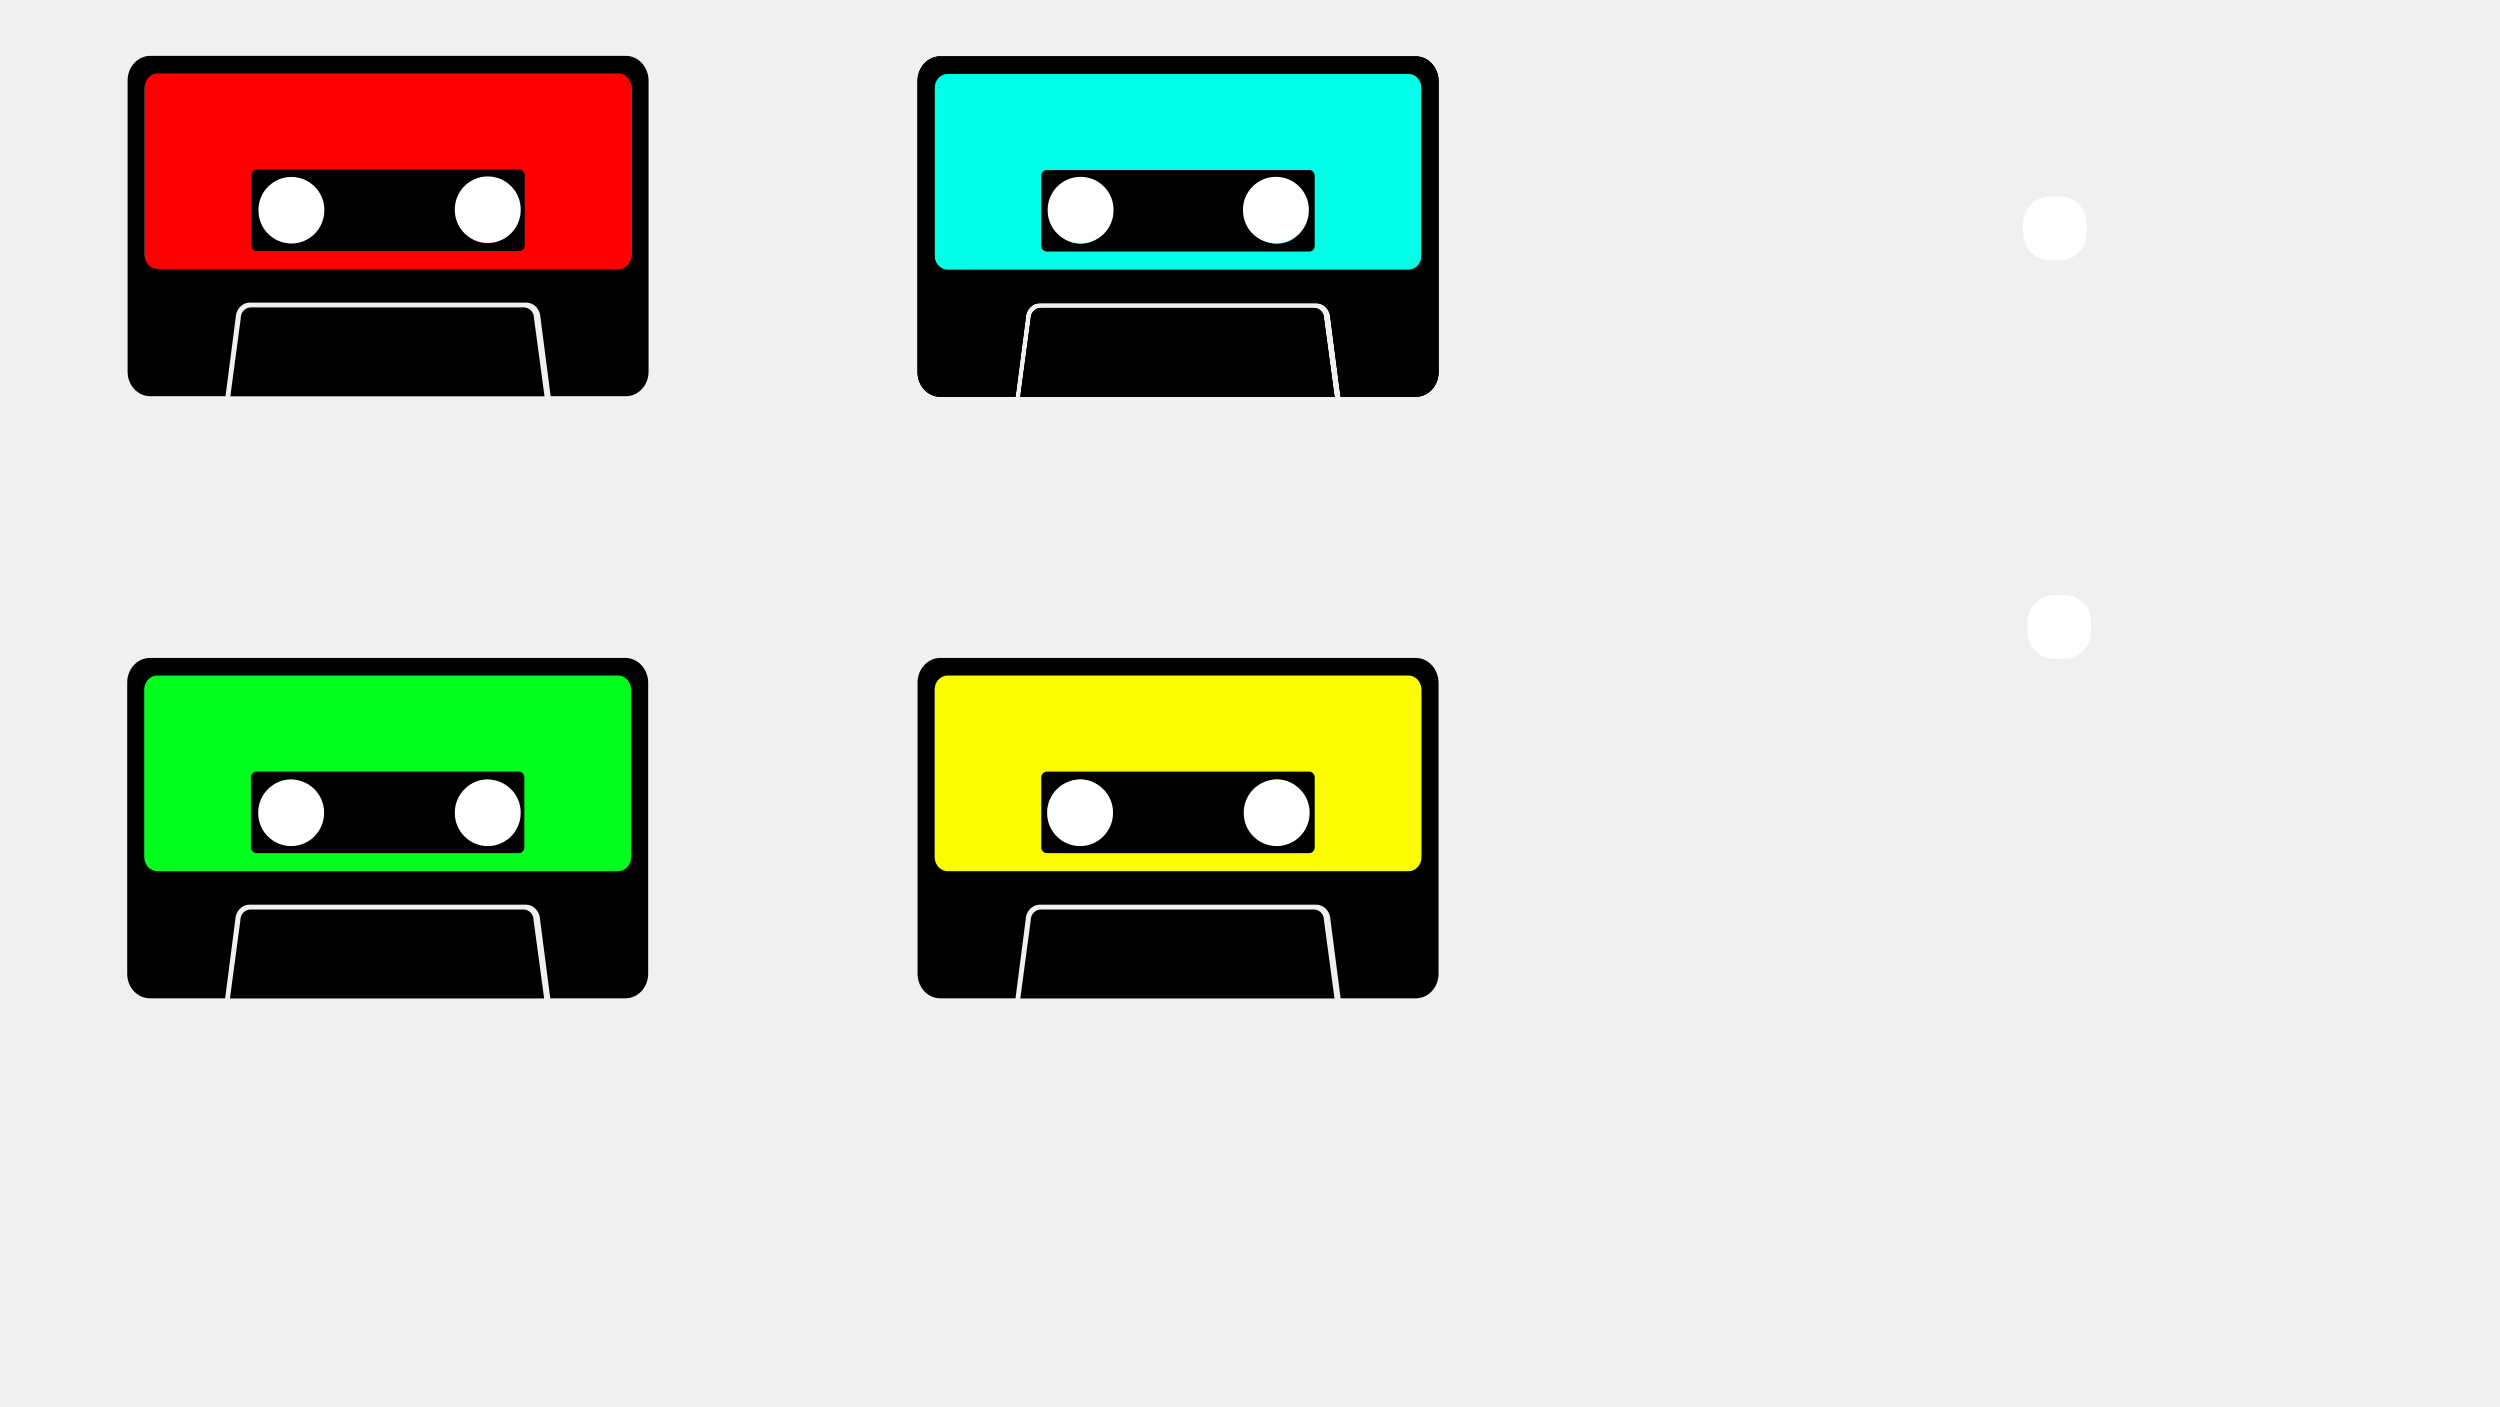
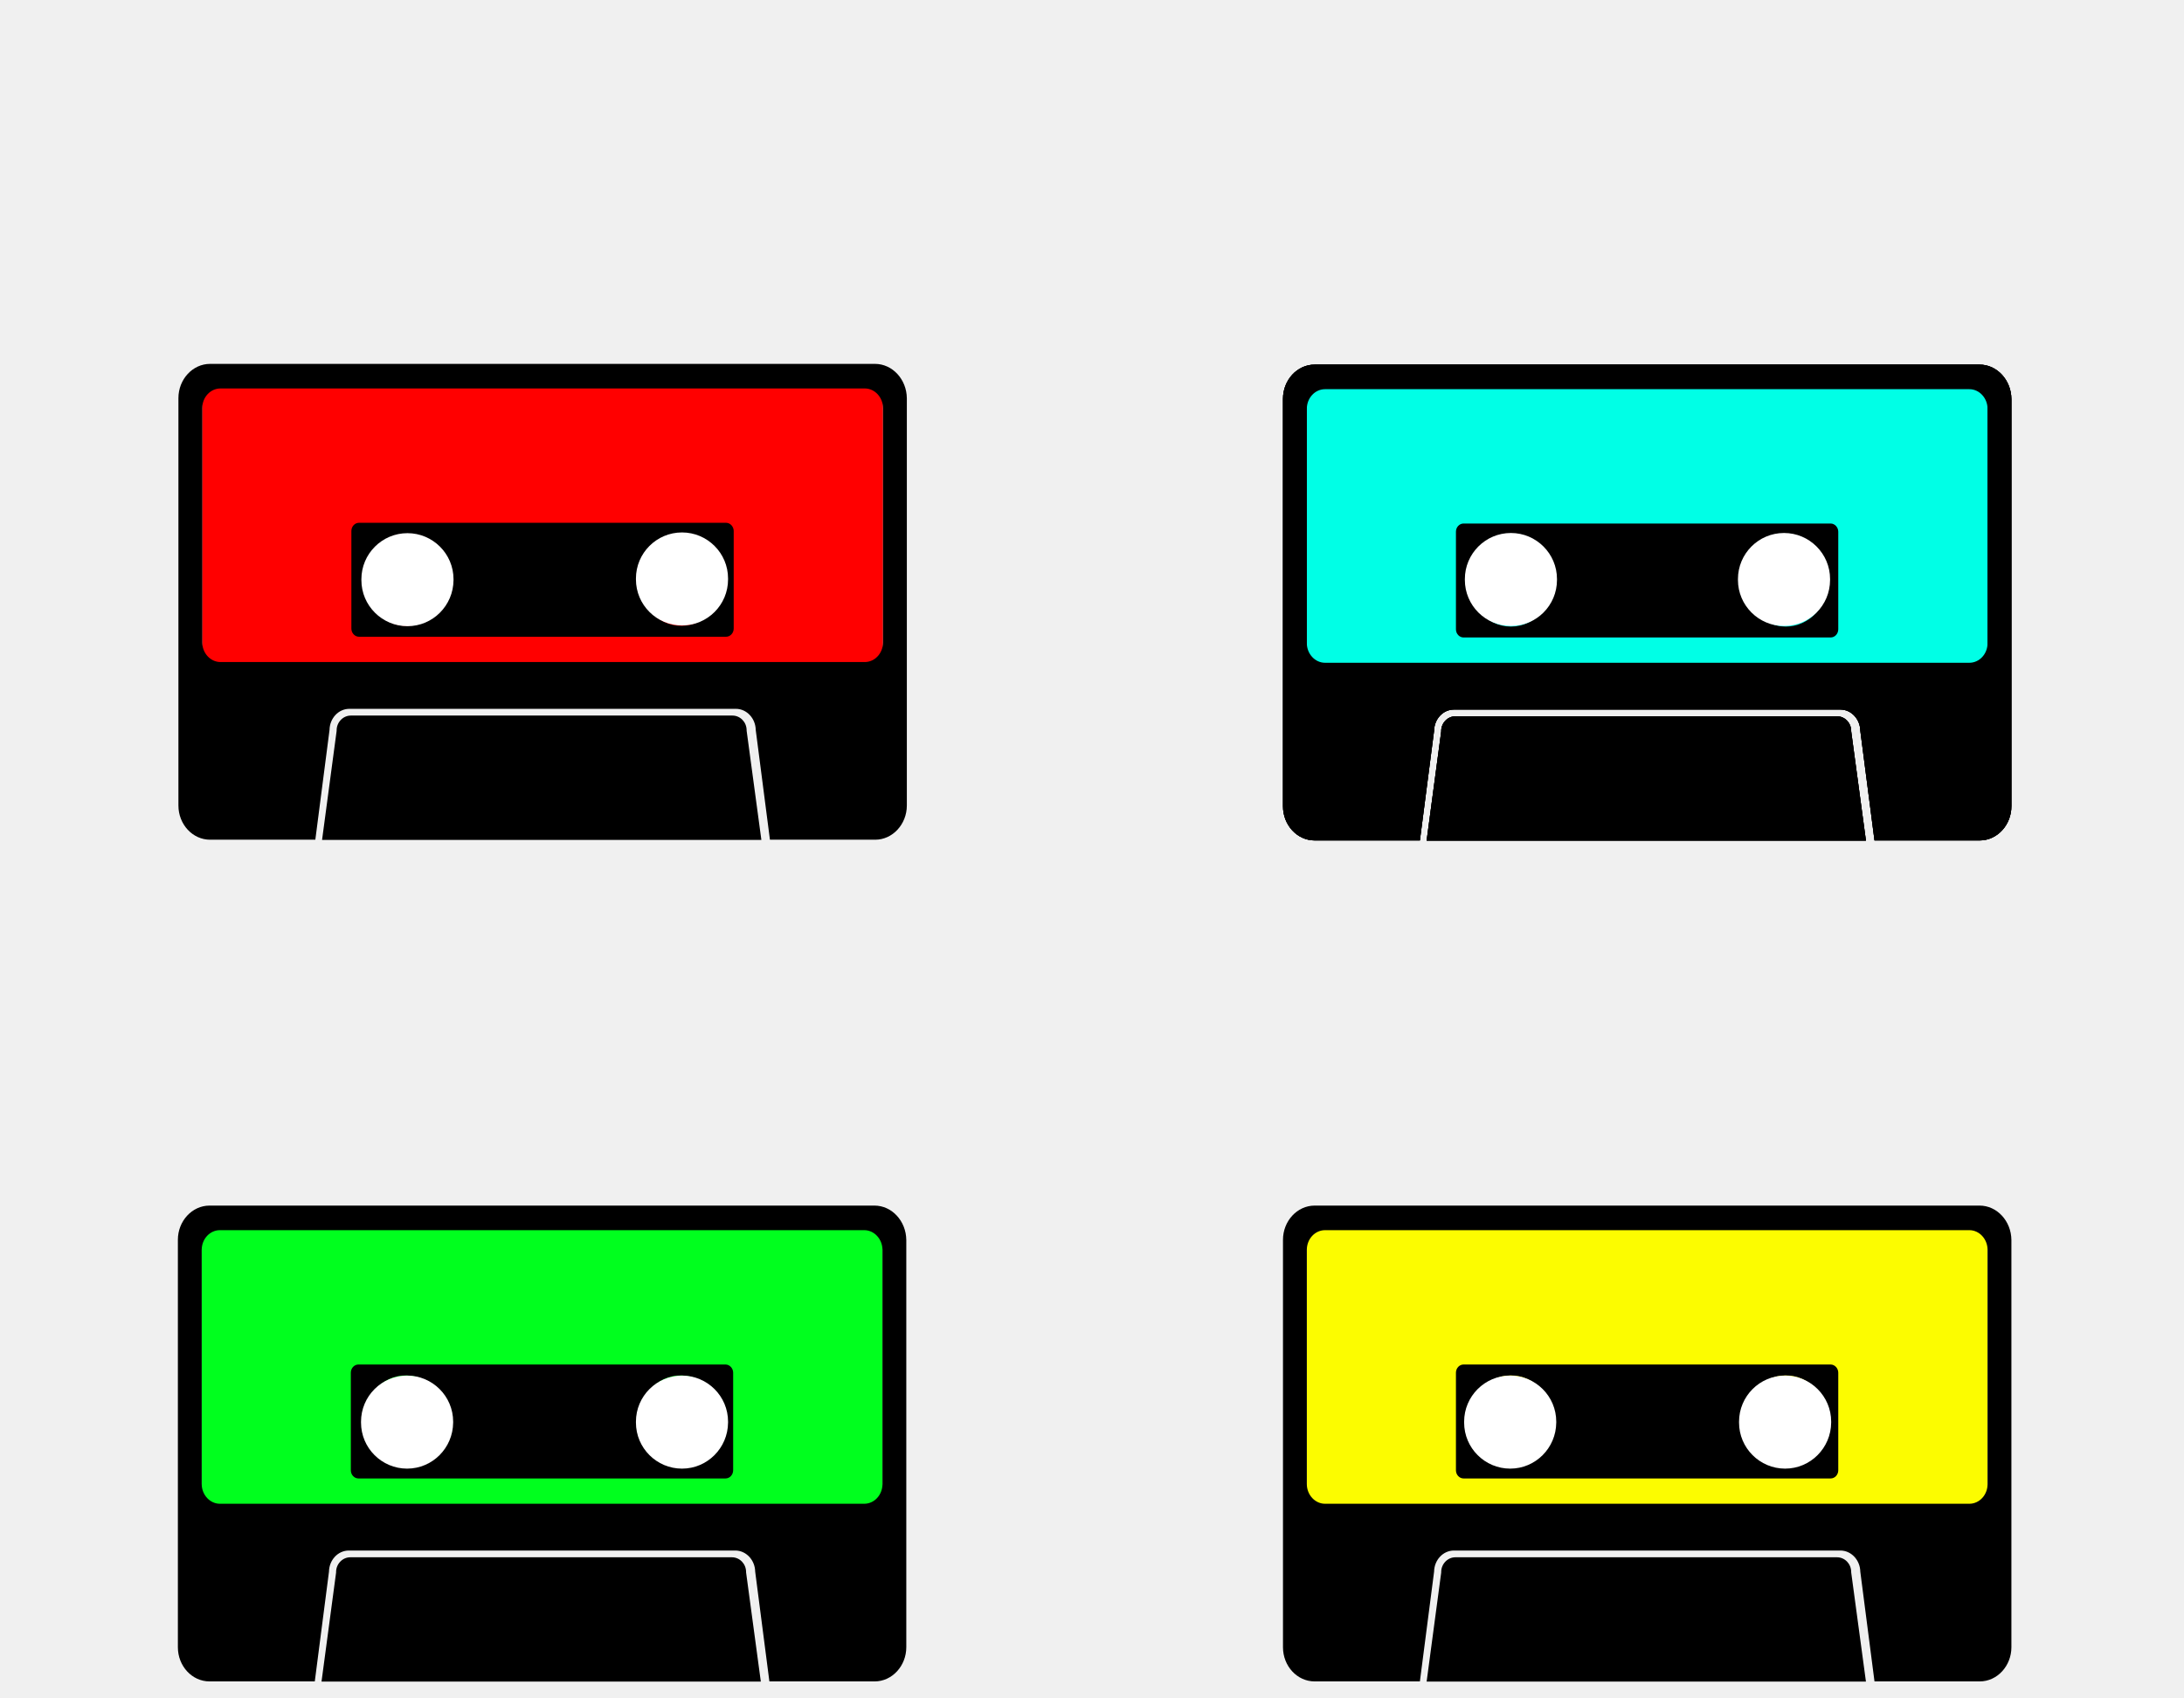
- <svg xmlns="http://www.w3.org/2000/svg" version="1.1" id="Layer_1" x="0px" y="0px" viewBox="0 0 1920 1080" style="enable-background:new 0 0 1920 1080;" xml:space="preserve">
+ <svg xmlns="http://www.w3.org/2000/svg" version="1.1" id="Layer_1" x="0px" y="0px" viewBox="0 0 1199.6 932.5" style="enable-background:new 0 0 1199.6 932.5;" xml:space="preserve">
  <style type="text/css">
	.st0{fill:#FF0000;}
	.st1{fill:#FFFFFF;}
	.st2{fill:#00FF1E;}
	.st3{fill:#00FFE6;}
	.st4{fill:#FCFC00;}
</style>
-   <rect x="111" y="56" class="st0" width="374" height="151" />
-   <path d="M410.1,244.2c0-4.5-3.5-8.1-7.8-8.1H192.7c-4.3,0-7.8,3.7-7.8,8.1l0,0.3l-8,59.9h241.3l-8.1-60L410.1,244.2z" />
-   <path d="M480.6,42.9H115.4c-9.6,0-17.4,8.5-17.4,18.8v223.8c0,10.4,7.8,18.8,17.4,18.8h57.8l7.8-60.3c0.1-6.4,4.9-11.6,10.9-11.6  h212.3c5.9,0,10.8,5.2,10.9,11.6l7.8,60.3h57.8c9.6,0,17.4-8.5,17.4-18.8V61.8C498,51.4,490.2,42.9,480.6,42.9L480.6,42.9z   M485,195.9c0,6-4.5,10.8-10,10.8l-353.9,0c-5.5,0-10-4.9-10-10.8V67.2c0-6,4.5-10.8,10-10.8H475c5.5,0,10,4.9,10,10.8V195.9z" />
-   <path d="M398.8,130.2H197.2c-2.3,0-4.2,2-4.2,4.5v53.6c0,2.5,1.9,4.5,4.2,4.5h201.6c2.3,0,4.2-2,4.2-4.5v-53.6  C403,132.3,401.1,130.2,398.8,130.2L398.8,130.2z M223.2,186.8c-12.9,0-23.3-11.3-23.3-25.3s10.4-25.3,23.3-25.3  s23.3,11.3,23.3,25.3C246.6,175.5,236.1,186.8,223.2,186.8z M374.2,186.8c-12.9,0-23.3-11.3-23.3-25.3s10.4-25.3,23.3-25.3  s23.3,11.3,23.3,25.3C397.5,175.5,387.1,186.8,374.2,186.8z" />
-   <path class="st1" d="M223.8,187L223.8,187c-13.9,0-25.3-11.3-25.3-25.3v-0.5c0-13.9,11.3-25.3,25.3-25.3h0  c13.9,0,25.3,11.3,25.3,25.3v0.5C249,175.7,237.7,187,223.8,187z" />
-   <rect x="717.7" y="56.4" class="st0" width="374" height="151" />
-   <path d="M1016.8,244.6c0-4.5-3.5-8.1-7.8-8.1H799.4c-4.3,0-7.8,3.7-7.8,8.1l0,0.3l-8,59.9h241.3l-8.1-60L1016.8,244.6z" />
-   <path d="M1087.3,43.3H722.1c-9.6,0-17.4,8.5-17.4,18.8v223.8c0,10.4,7.8,18.8,17.4,18.8h57.8l7.8-60.3c0.1-6.4,4.9-11.6,10.9-11.6  h212.3c5.9,0,10.8,5.2,10.9,11.6l7.8,60.3h57.8c9.6,0,17.4-8.5,17.4-18.8V62.2C1104.7,51.8,1096.9,43.3,1087.3,43.3L1087.3,43.3z   M1091.7,196.3c0,6-4.5,10.8-10,10.8l-353.9,0c-5.5,0-10-4.9-10-10.8V67.6c0-6,4.5-10.8,10-10.8h353.9c5.5,0,10,4.9,10,10.8V196.3z" />
-   <path d="M1005.5,130.6H803.9c-2.3,0-4.2,2-4.2,4.5v53.6c0,2.5,1.9,4.5,4.2,4.5h201.6c2.3,0,4.2-2,4.2-4.5v-53.6  C1009.7,132.7,1007.8,130.6,1005.5,130.6L1005.5,130.6z M829.9,187.2c-12.9,0-23.3-11.3-23.3-25.3s10.4-25.3,23.3-25.3  s23.3,11.3,23.3,25.3C853.3,175.9,842.8,187.2,829.9,187.2z M980.9,187.2c-12.9,0-23.3-11.3-23.3-25.3s10.4-25.3,23.3-25.3  s23.3,11.3,23.3,25.3C1004.3,175.9,993.8,187.2,980.9,187.2z" />
-   <path class="st1" d="M835.9,186.4h-7.4c-11.5,0-20.8-9.3-20.8-20.8v-7.4c0-11.5,9.3-20.8,20.8-20.8h7.4c11.5,0,20.8,9.3,20.8,20.8  v7.4C856.7,177.1,847.4,186.4,835.9,186.4z" />
-   <path class="st1" d="M983.9,186.4h-7.4c-11.5,0-20.8-9.3-20.8-20.8v-7.4c0-11.5,9.3-20.8,20.8-20.8h7.4c11.5,0,20.8,9.3,20.8,20.8  v7.4C1004.7,177.1,995.4,186.4,983.9,186.4z" />
-   <rect x="717.7" y="56.4" class="st0" width="374" height="151" />
-   <path d="M1016.8,244.6c0-4.5-3.5-8.1-7.8-8.1H799.4c-4.3,0-7.8,3.7-7.8,8.1l0,0.3l-8,59.9h241.3l-8.1-60L1016.8,244.6z" />
-   <path d="M1087.3,43.3H722.1c-9.6,0-17.4,8.5-17.4,18.8v223.8c0,10.4,7.8,18.8,17.4,18.8h57.8l7.8-60.3c0.1-6.4,4.9-11.6,10.9-11.6  h212.3c5.9,0,10.8,5.2,10.9,11.6l7.8,60.3h57.8c9.6,0,17.4-8.5,17.4-18.8V62.2C1104.7,51.8,1096.9,43.3,1087.3,43.3L1087.3,43.3z   M1091.7,196.3c0,6-4.5,10.8-10,10.8l-353.9,0c-5.5,0-10-4.9-10-10.8V67.6c0-6,4.5-10.8,10-10.8h353.9c5.5,0,10,4.9,10,10.8V196.3z" />
-   <path d="M1005.5,130.6H803.9c-2.3,0-4.2,2-4.2,4.5v53.6c0,2.5,1.9,4.5,4.2,4.5h201.6c2.3,0,4.2-2,4.2-4.5v-53.6  C1009.7,132.7,1007.8,130.6,1005.5,130.6L1005.5,130.6z M829.9,187.2c-12.9,0-23.3-11.3-23.3-25.3s10.4-25.3,23.3-25.3  s23.3,11.3,23.3,25.3C853.3,175.9,842.8,187.2,829.9,187.2z M980.9,187.2c-12.9,0-23.3-11.3-23.3-25.3s10.4-25.3,23.3-25.3  s23.3,11.3,23.3,25.3C1004.3,175.9,993.8,187.2,980.9,187.2z" />
-   <path class="st1" d="M835.9,186.4h-7.4c-11.5,0-20.8-9.3-20.8-20.8v-7.4c0-11.5,9.3-20.8,20.8-20.8h7.4c11.5,0,20.8,9.3,20.8,20.8  v7.4C856.7,177.1,847.4,186.4,835.9,186.4z" />
-   <path class="st1" d="M983.9,186.4h-7.4c-11.5,0-20.8-9.3-20.8-20.8v-7.4c0-11.5,9.3-20.8,20.8-20.8h7.4c11.5,0,20.8,9.3,20.8,20.8  v7.4C1004.7,177.1,995.4,186.4,983.9,186.4z" />
-   <rect x="110.7" y="518.4" class="st2" width="374" height="151" />
-   <path d="M409.8,706.6c0-4.5-3.5-8.1-7.8-8.1H192.4c-4.3,0-7.8,3.7-7.8,8.1l0,0.3l-8,59.9h241.3l-8.1-60L409.8,706.6z" />
-   <path d="M480.3,505.3H115.1c-9.6,0-17.4,8.5-17.4,18.8v223.8c0,10.4,7.8,18.8,17.4,18.8h57.8l7.8-60.3c0.1-6.4,4.9-11.6,10.9-11.6  h212.3c5.9,0,10.8,5.2,10.9,11.6l7.8,60.3h57.8c9.6,0,17.4-8.5,17.4-18.8V524.2C497.7,513.8,489.9,505.3,480.3,505.3L480.3,505.3z   M484.7,658.3c0,6-4.5,10.8-10,10.8l-353.9,0c-5.5,0-10-4.9-10-10.8V529.6c0-6,4.5-10.8,10-10.8h353.9c5.5,0,10,4.9,10,10.8V658.3z" />
-   <path d="M398.5,592.6H196.9c-2.3,0-4.2,2-4.2,4.5v53.6c0,2.5,1.9,4.5,4.2,4.5h201.6c2.3,0,4.2-2,4.2-4.5v-53.6  C402.7,594.7,400.8,592.6,398.5,592.6L398.5,592.6z M222.9,649.2c-12.9,0-23.3-11.3-23.3-25.3c0-14,10.4-25.3,23.3-25.3  s23.3,11.3,23.3,25.3C246.3,637.9,235.8,649.2,222.9,649.2z M373.9,649.2c-12.9,0-23.3-11.3-23.3-25.3c0-14,10.4-25.3,23.3-25.3  s23.3,11.3,23.3,25.3C397.3,637.9,386.8,649.2,373.9,649.2z" />
-   <rect x="717.7" y="56.4" class="st3" width="374" height="151" />
-   <path d="M1016.8,244.6c0-4.5-3.5-8.1-7.8-8.1H799.4c-4.3,0-7.8,3.7-7.8,8.1l0,0.3l-8,59.9h241.3l-8.1-60L1016.8,244.6z" />
-   <path d="M1087.3,43.3H722.1c-9.6,0-17.4,8.5-17.4,18.8v223.8c0,10.4,7.8,18.8,17.4,18.8h57.8l7.8-60.3c0.1-6.4,4.9-11.6,10.9-11.6  h212.3c5.9,0,10.8,5.2,10.9,11.6l7.8,60.3h57.8c9.6,0,17.4-8.5,17.4-18.8V62.2C1104.7,51.8,1096.9,43.3,1087.3,43.3L1087.3,43.3z   M1091.7,196.3c0,6-4.5,10.8-10,10.8l-353.9,0c-5.5,0-10-4.9-10-10.8V67.6c0-6,4.5-10.8,10-10.8h353.9c5.5,0,10,4.9,10,10.8V196.3z" />
-   <path d="M1005.5,130.6H803.9c-2.3,0-4.2,2-4.2,4.5v53.6c0,2.5,1.9,4.5,4.2,4.5h201.6c2.3,0,4.2-2,4.2-4.5v-53.6  C1009.7,132.7,1007.8,130.6,1005.5,130.6L1005.5,130.6z M829.9,187.2c-12.9,0-23.3-11.3-23.3-25.3s10.4-25.3,23.3-25.3  s23.3,11.3,23.3,25.3C853.3,175.9,842.8,187.2,829.9,187.2z M980.9,187.2c-12.9,0-23.3-11.3-23.3-25.3s10.4-25.3,23.3-25.3  s23.3,11.3,23.3,25.3C1004.3,175.9,993.8,187.2,980.9,187.2z" />
-   <rect x="717.7" y="518.4" class="st4" width="374" height="151" />
-   <path d="M1016.8,706.6c0-4.5-3.5-8.1-7.8-8.1H799.4c-4.3,0-7.8,3.7-7.8,8.1l0,0.3l-8,59.9h241.3l-8.1-60L1016.8,706.6z" />
-   <path d="M1087.3,505.3H722.1c-9.6,0-17.4,8.5-17.4,18.8v223.8c0,10.4,7.8,18.8,17.4,18.8h57.8l7.8-60.3c0.1-6.4,4.9-11.6,10.9-11.6  h212.3c5.9,0,10.8,5.2,10.9,11.6l7.8,60.3h57.8c9.6,0,17.4-8.5,17.4-18.8V524.2C1104.7,513.8,1096.9,505.3,1087.3,505.3  L1087.3,505.3z M1091.7,658.3c0,6-4.5,10.8-10,10.8l-353.9,0c-5.5,0-10-4.9-10-10.8V529.6c0-6,4.5-10.8,10-10.8h353.9  c5.5,0,10,4.9,10,10.8V658.3z" />
-   <path d="M1005.5,592.6H803.9c-2.3,0-4.2,2-4.2,4.5v53.6c0,2.5,1.9,4.5,4.2,4.5h201.6c2.3,0,4.2-2,4.2-4.5v-53.6  C1009.7,594.7,1007.8,592.6,1005.5,592.6L1005.5,592.6z M829.9,649.2c-12.9,0-23.3-11.3-23.3-25.3c0-14,10.4-25.3,23.3-25.3  s23.3,11.3,23.3,25.3C853.3,637.9,842.8,649.2,829.9,649.2z M980.9,649.2c-12.9,0-23.3-11.3-23.3-25.3c0-14,10.4-25.3,23.3-25.3  s23.3,11.3,23.3,25.3C1004.3,637.9,993.8,649.2,980.9,649.2z" />
+   <rect x="111" y="213" class="st0" width="374" height="151" />
+   <path d="M410.1,401.2c0-4.5-3.5-8.1-7.8-8.1H192.7c-4.3,0-7.8,3.7-7.8,8.1v0.3l-8,59.9h241.3l-8.1-60V401.2z" />
+   <path d="M480.6,199.9H115.4c-9.6,0-17.4,8.5-17.4,18.8v223.8c0,10.4,7.8,18.8,17.4,18.8h57.8L181,401c0.1-6.4,4.9-11.6,10.9-11.6  h212.3c5.9,0,10.8,5.2,10.9,11.6l7.8,60.3h57.8c9.6,0,17.4-8.5,17.4-18.8V218.8C498,208.4,490.2,199.9,480.6,199.9L480.6,199.9z   M485,352.9c0,6-4.5,10.8-10,10.8H121.1c-5.5,0-10-4.9-10-10.8V224.2c0-6,4.5-10.8,10-10.8H475c5.5,0,10,4.9,10,10.8V352.9z" />
+   <path d="M398.8,287.2H197.2c-2.3,0-4.2,2-4.2,4.5v53.6c0,2.5,1.9,4.5,4.2,4.5h201.6c2.3,0,4.2-2,4.2-4.5v-53.6  C403,289.3,401.1,287.2,398.8,287.2L398.8,287.2z M223.2,343.8c-12.9,0-23.3-11.3-23.3-25.3s10.4-25.3,23.3-25.3  s23.3,11.3,23.3,25.3C246.6,332.5,236.1,343.8,223.2,343.8z M374.2,343.8c-12.9,0-23.3-11.3-23.3-25.3s10.4-25.3,23.3-25.3  s23.3,11.3,23.3,25.3S387.1,343.8,374.2,343.8z" />
+   <path class="st1" d="M223.8,344L223.8,344c-13.9,0-25.3-11.3-25.3-25.3v-0.5c0-13.9,11.3-25.3,25.3-25.3l0,0  c13.9,0,25.3,11.3,25.3,25.3v0.5C249,332.7,237.7,344,223.8,344z" />
+   <rect x="717.7" y="213.4" class="st0" width="374" height="151" />
+   <path d="M1016.8,401.6c0-4.5-3.5-8.1-7.8-8.1H799.4c-4.3,0-7.8,3.7-7.8,8.1v0.3l-8,59.9h241.3l-8.1-60L1016.8,401.6z" />
+   <path d="M1087.3,200.3H722.1c-9.6,0-17.4,8.5-17.4,18.8v223.8c0,10.4,7.8,18.8,17.4,18.8h57.8l7.8-60.3c0.1-6.4,4.9-11.6,10.9-11.6  h212.3c5.9,0,10.8,5.2,10.9,11.6l7.8,60.3h57.8c9.6,0,17.4-8.5,17.4-18.8V219.2C1104.7,208.8,1096.9,200.3,1087.3,200.3  L1087.3,200.3z M1091.7,353.3c0,6-4.5,10.8-10,10.8H727.8c-5.5,0-10-4.9-10-10.8V224.6c0-6,4.5-10.8,10-10.8h353.9  c5.5,0,10,4.9,10,10.8V353.3z" />
+   <path d="M1005.5,287.6H803.9c-2.3,0-4.2,2-4.2,4.5v53.6c0,2.5,1.9,4.5,4.2,4.5h201.6c2.3,0,4.2-2,4.2-4.5v-53.6  C1009.7,289.7,1007.8,287.6,1005.5,287.6L1005.5,287.6z M829.9,344.2c-12.9,0-23.3-11.3-23.3-25.3s10.4-25.3,23.3-25.3  s23.3,11.3,23.3,25.3C853.3,332.9,842.8,344.2,829.9,344.2z M980.9,344.2c-12.9,0-23.3-11.3-23.3-25.3s10.4-25.3,23.3-25.3  s23.3,11.3,23.3,25.3C1004.3,332.9,993.8,344.2,980.9,344.2z" />
+   <path class="st1" d="M835.9,343.4h-7.4c-11.5,0-20.8-9.3-20.8-20.8v-7.4c0-11.5,9.3-20.8,20.8-20.8h7.4c11.5,0,20.8,9.3,20.8,20.8  v7.4C856.7,334.1,847.4,343.4,835.9,343.4z" />
+   <path class="st1" d="M983.9,343.4h-7.4c-11.5,0-20.8-9.3-20.8-20.8v-7.4c0-11.5,9.3-20.8,20.8-20.8h7.4c11.5,0,20.8,9.3,20.8,20.8  v7.4C1004.7,334.1,995.4,343.4,983.9,343.4z" />
+   <rect x="717.7" y="213.4" class="st0" width="374" height="151" />
+   <path d="M1016.8,401.6c0-4.5-3.5-8.1-7.8-8.1H799.4c-4.3,0-7.8,3.7-7.8,8.1v0.3l-8,59.9h241.3l-8.1-60L1016.8,401.6z" />
+   <path d="M1087.3,200.3H722.1c-9.6,0-17.4,8.5-17.4,18.8v223.8c0,10.4,7.8,18.8,17.4,18.8h57.8l7.8-60.3c0.1-6.4,4.9-11.6,10.9-11.6  h212.3c5.9,0,10.8,5.2,10.9,11.6l7.8,60.3h57.8c9.6,0,17.4-8.5,17.4-18.8V219.2C1104.7,208.8,1096.9,200.3,1087.3,200.3  L1087.3,200.3z M1091.7,353.3c0,6-4.5,10.8-10,10.8H727.8c-5.5,0-10-4.9-10-10.8V224.6c0-6,4.5-10.8,10-10.8h353.9  c5.5,0,10,4.9,10,10.8V353.3z" />
+   <path d="M1005.5,287.6H803.9c-2.3,0-4.2,2-4.2,4.5v53.6c0,2.5,1.9,4.5,4.2,4.5h201.6c2.3,0,4.2-2,4.2-4.5v-53.6  C1009.7,289.7,1007.8,287.6,1005.5,287.6L1005.5,287.6z M829.9,344.2c-12.9,0-23.3-11.3-23.3-25.3s10.4-25.3,23.3-25.3  s23.3,11.3,23.3,25.3C853.3,332.9,842.8,344.2,829.9,344.2z M980.9,344.2c-12.9,0-23.3-11.3-23.3-25.3s10.4-25.3,23.3-25.3  s23.3,11.3,23.3,25.3C1004.3,332.9,993.8,344.2,980.9,344.2z" />
+   <path class="st1" d="M835.9,343.4h-7.4c-11.5,0-20.8-9.3-20.8-20.8v-7.4c0-11.5,9.3-20.8,20.8-20.8h7.4c11.5,0,20.8,9.3,20.8,20.8  v7.4C856.7,334.1,847.4,343.4,835.9,343.4z" />
+   <path class="st1" d="M983.9,343.4h-7.4c-11.5,0-20.8-9.3-20.8-20.8v-7.4c0-11.5,9.3-20.8,20.8-20.8h7.4c11.5,0,20.8,9.3,20.8,20.8  v7.4C1004.7,334.1,995.4,343.4,983.9,343.4z" />
+   <rect x="110.7" y="675.4" class="st2" width="374" height="151" />
+   <path d="M409.8,863.6c0-4.5-3.5-8.1-7.8-8.1H192.4c-4.3,0-7.8,3.7-7.8,8.1v0.3l-8,59.9h241.3l-8.1-60V863.6z" />
+   <path d="M480.3,662.3H115.1c-9.6,0-17.4,8.5-17.4,18.8v223.8c0,10.4,7.8,18.8,17.4,18.8h57.8l7.8-60.3c0.1-6.4,4.9-11.6,10.9-11.6  h212.3c5.9,0,10.8,5.2,10.9,11.6l7.8,60.3h57.8c9.6,0,17.4-8.5,17.4-18.8V681.2C497.7,670.8,489.9,662.3,480.3,662.3L480.3,662.3z   M484.7,815.3c0,6-4.5,10.8-10,10.8H120.8c-5.5,0-10-4.9-10-10.8V686.6c0-6,4.5-10.8,10-10.8h353.9c5.5,0,10,4.9,10,10.8V815.3z" />
+   <path d="M398.5,749.6H196.9c-2.3,0-4.2,2-4.2,4.5v53.6c0,2.5,1.9,4.5,4.2,4.5h201.6c2.3,0,4.2-2,4.2-4.5v-53.6  C402.7,751.7,400.8,749.6,398.5,749.6L398.5,749.6z M222.9,806.2c-12.9,0-23.3-11.3-23.3-25.3s10.4-25.3,23.3-25.3  s23.3,11.3,23.3,25.3C246.3,794.9,235.8,806.2,222.9,806.2z M373.9,806.2c-12.9,0-23.3-11.3-23.3-25.3s10.4-25.3,23.3-25.3  s23.3,11.3,23.3,25.3C397.3,794.9,386.8,806.2,373.9,806.2z" />
+   <rect x="717.7" y="213.4" class="st3" width="374" height="151" />
+   <path d="M1016.8,401.6c0-4.5-3.5-8.1-7.8-8.1H799.4c-4.3,0-7.8,3.7-7.8,8.1v0.3l-8,59.9h241.3l-8.1-60L1016.8,401.6z" />
+   <path d="M1087.3,200.3H722.1c-9.6,0-17.4,8.5-17.4,18.8v223.8c0,10.4,7.8,18.8,17.4,18.8h57.8l7.8-60.3c0.1-6.4,4.9-11.6,10.9-11.6  h212.3c5.9,0,10.8,5.2,10.9,11.6l7.8,60.3h57.8c9.6,0,17.4-8.5,17.4-18.8V219.2C1104.7,208.8,1096.9,200.3,1087.3,200.3  L1087.3,200.3z M1091.7,353.3c0,6-4.5,10.8-10,10.8H727.8c-5.5,0-10-4.9-10-10.8V224.6c0-6,4.5-10.8,10-10.8h353.9  c5.5,0,10,4.9,10,10.8V353.3z" />
+   <path d="M1005.5,287.6H803.9c-2.3,0-4.2,2-4.2,4.5v53.6c0,2.5,1.9,4.5,4.2,4.5h201.6c2.3,0,4.2-2,4.2-4.5v-53.6  C1009.7,289.7,1007.8,287.6,1005.5,287.6L1005.5,287.6z M829.9,344.2c-12.9,0-23.3-11.3-23.3-25.3s10.4-25.3,23.3-25.3  s23.3,11.3,23.3,25.3C853.3,332.9,842.8,344.2,829.9,344.2z M980.9,344.2c-12.9,0-23.3-11.3-23.3-25.3s10.4-25.3,23.3-25.3  s23.3,11.3,23.3,25.3C1004.3,332.9,993.8,344.2,980.9,344.2z" />
+   <rect x="717.7" y="675.4" class="st4" width="374" height="151" />
+   <path d="M1016.8,863.6c0-4.5-3.5-8.1-7.8-8.1H799.4c-4.3,0-7.8,3.7-7.8,8.1v0.3l-8,59.9h241.3l-8.1-60L1016.8,863.6z" />
+   <path d="M1087.3,662.3H722.1c-9.6,0-17.4,8.5-17.4,18.8v223.8c0,10.4,7.8,18.8,17.4,18.8h57.8l7.8-60.3c0.1-6.4,4.9-11.6,10.9-11.6  h212.3c5.9,0,10.8,5.2,10.9,11.6l7.8,60.3h57.8c9.6,0,17.4-8.5,17.4-18.8V681.2C1104.7,670.8,1096.9,662.3,1087.3,662.3  L1087.3,662.3z M1091.7,815.3c0,6-4.5,10.8-10,10.8H727.8c-5.5,0-10-4.9-10-10.8V686.6c0-6,4.5-10.8,10-10.8h353.9  c5.5,0,10,4.9,10,10.8V815.3z" />
+   <path d="M1005.5,749.6H803.9c-2.3,0-4.2,2-4.2,4.5v53.6c0,2.5,1.9,4.5,4.2,4.5h201.6c2.3,0,4.2-2,4.2-4.5v-53.6  C1009.7,751.7,1007.8,749.6,1005.5,749.6L1005.5,749.6z M829.9,806.2c-12.9,0-23.3-11.3-23.3-25.3s10.4-25.3,23.3-25.3  s23.3,11.3,23.3,25.3C853.3,794.9,842.8,806.2,829.9,806.2z M980.9,806.2c-12.9,0-23.3-11.3-23.3-25.3s10.4-25.3,23.3-25.3  s23.3,11.3,23.3,25.3C1004.3,794.9,993.8,806.2,980.9,806.2z" />
  <path class="st1" d="M1581.9,199.9h-7.4c-11.5,0-20.8-9.3-20.8-20.8v-7.4c0-11.5,9.3-20.8,20.8-20.8h7.4c11.5,0,20.8,9.3,20.8,20.8  v7.4C1602.7,190.6,1593.4,199.9,1581.9,199.9z" />
  <path class="st1" d="M1585.2,506h-7.4c-11.5,0-20.8-9.3-20.8-20.8v-7.4c0-11.5,9.3-20.8,20.8-20.8h7.4c11.5,0,20.8,9.3,20.8,20.8  v7.4C1606,496.7,1596.7,506,1585.2,506z" />
-   <path class="st1" d="M374.6,186.6L374.6,186.6c-13.9,0-25.3-11.3-25.3-25.3v-0.5c0-13.9,11.3-25.3,25.3-25.3h0  c13.9,0,25.3,11.3,25.3,25.3v0.5C399.9,175.3,388.6,186.6,374.6,186.6z" />
-   <path class="st1" d="M979.9,186.9L979.9,186.9c-13.9,0-25.3-11.3-25.3-25.3v-0.5c0-13.9,11.3-25.3,25.3-25.3h0  c13.9,0,25.3,11.3,25.3,25.3v0.5C1005.2,175.6,993.9,186.9,979.9,186.9z" />
-   <path class="st1" d="M829.9,186.9L829.9,186.9c-13.9,0-25.3-11.3-25.3-25.3v-0.5c0-13.9,11.3-25.3,25.3-25.3h0  c13.9,0,25.3,11.3,25.3,25.3v0.5C855.2,175.6,843.9,186.9,829.9,186.9z" />
-   <path class="st1" d="M829.5,649.8L829.5,649.8c-13.9,0-25.3-11.3-25.3-25.3V624c0-13.9,11.3-25.3,25.3-25.3l0,0  c13.9,0,25.3,11.3,25.3,25.3v0.5C854.7,638.5,843.4,649.8,829.5,649.8z" />
-   <path class="st1" d="M980.5,649.8L980.5,649.8c-13.9,0-25.3-11.3-25.3-25.3V624c0-13.9,11.3-25.3,25.3-25.3l0,0  c13.9,0,25.3,11.3,25.3,25.3v0.5C1005.7,638.5,994.4,649.8,980.5,649.8z" />
-   <path class="st1" d="M223.6,649.8L223.6,649.8c-13.9,0-25.3-11.3-25.3-25.3V624c0-13.9,11.3-25.3,25.3-25.3h0  c13.9,0,25.3,11.3,25.3,25.3v0.5C248.8,638.5,237.5,649.8,223.6,649.8z" />
-   <path class="st1" d="M374.6,649.8L374.6,649.8c-13.9,0-25.3-11.3-25.3-25.3V624c0-13.9,11.3-25.3,25.3-25.3h0  c13.9,0,25.3,11.3,25.3,25.3v0.5C399.8,638.5,388.5,649.8,374.6,649.8z" />
+   <path class="st1" d="M374.6,343.6L374.6,343.6c-13.9,0-25.3-11.3-25.3-25.3v-0.5c0-13.9,11.3-25.3,25.3-25.3l0,0  c13.9,0,25.3,11.3,25.3,25.3v0.5C399.9,332.3,388.6,343.6,374.6,343.6z" />
+   <path class="st1" d="M979.9,343.9L979.9,343.9c-13.9,0-25.3-11.3-25.3-25.3v-0.5c0-13.9,11.3-25.3,25.3-25.3l0,0  c13.9,0,25.3,11.3,25.3,25.3v0.5C1005.2,332.6,993.9,343.9,979.9,343.9z" />
+   <path class="st1" d="M829.9,343.9L829.9,343.9c-13.9,0-25.3-11.3-25.3-25.3v-0.5c0-13.9,11.3-25.3,25.3-25.3l0,0  c13.9,0,25.3,11.3,25.3,25.3v0.5C855.2,332.6,843.9,343.9,829.9,343.9z" />
+   <path class="st1" d="M829.5,806.8L829.5,806.8c-13.9,0-25.3-11.3-25.3-25.3V781c0-13.9,11.3-25.3,25.3-25.3l0,0  c13.9,0,25.3,11.3,25.3,25.3v0.5C854.7,795.5,843.4,806.8,829.5,806.8z" />
+   <path class="st1" d="M980.5,806.8L980.5,806.8c-13.9,0-25.3-11.3-25.3-25.3V781c0-13.9,11.3-25.3,25.3-25.3l0,0  c13.9,0,25.3,11.3,25.3,25.3v0.5C1005.7,795.5,994.4,806.8,980.5,806.8z" />
+   <path class="st1" d="M223.6,806.8L223.6,806.8c-13.9,0-25.3-11.3-25.3-25.3V781c0-13.9,11.3-25.3,25.3-25.3l0,0  c13.9,0,25.3,11.3,25.3,25.3v0.5C248.8,795.5,237.5,806.8,223.6,806.8z" />
+   <path class="st1" d="M374.6,806.8L374.6,806.8c-13.9,0-25.3-11.3-25.3-25.3V781c0-13.9,11.3-25.3,25.3-25.3l0,0  c13.9,0,25.3,11.3,25.3,25.3v0.5C399.8,795.5,388.5,806.8,374.6,806.8z" />
</svg>
